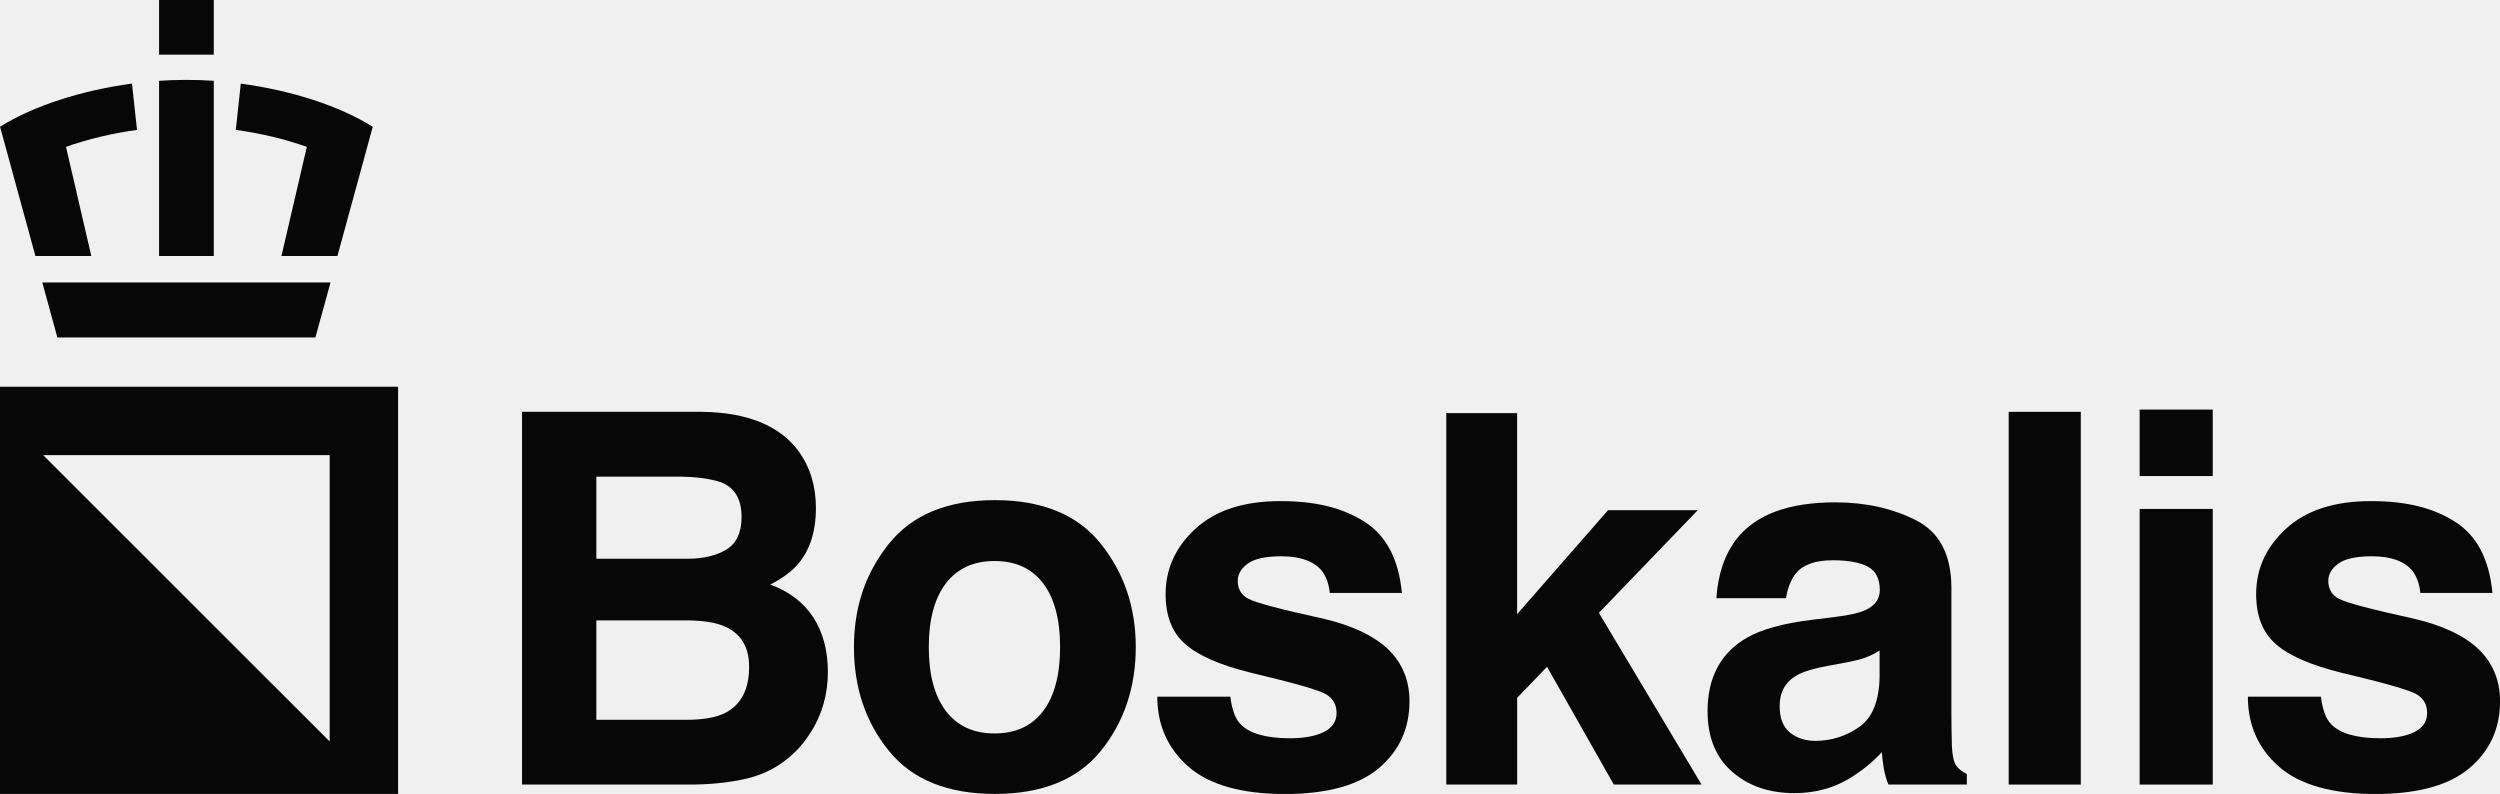
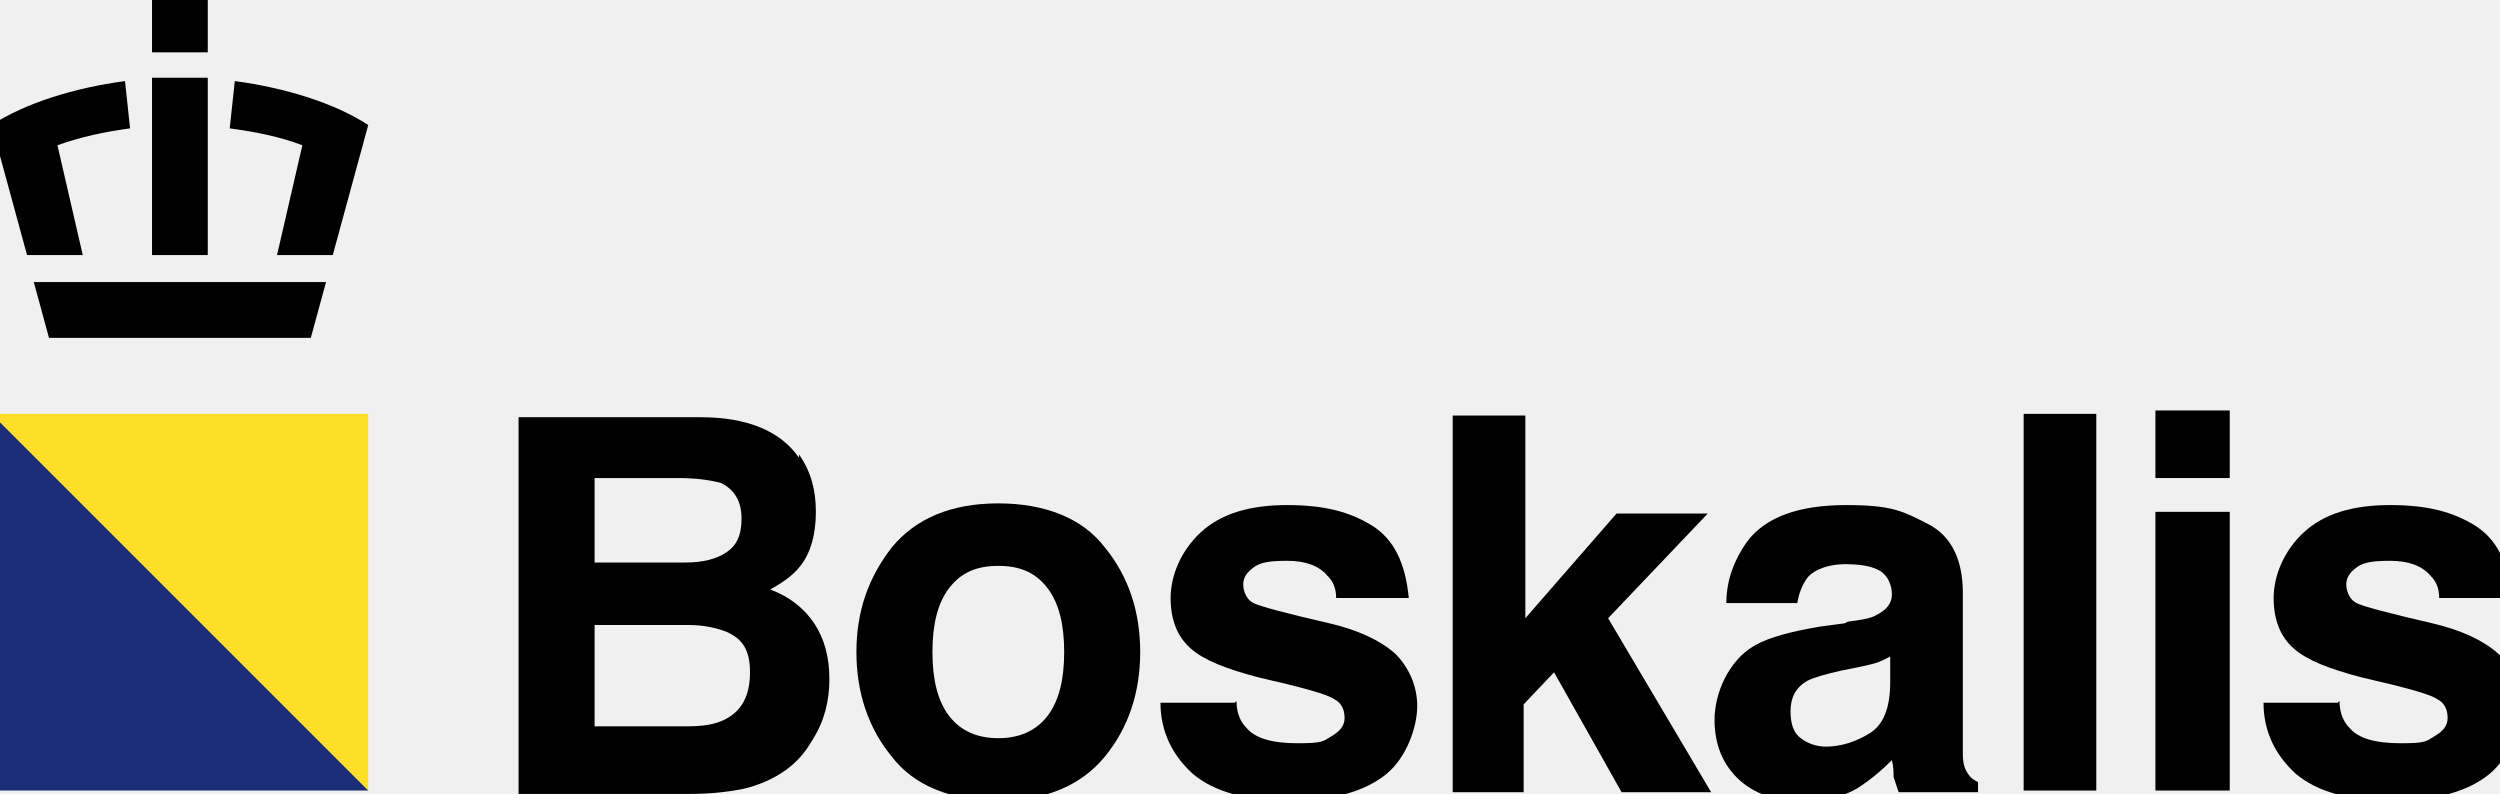
- <svg xmlns="http://www.w3.org/2000/svg" width="148" height="47" viewBox="0 0 148 47" fill="none">
-   <g clip-path="url(#clip0_3026_7705)">
-     <path d="M21.542 24.919H0.529V45.922H21.542V24.919Z" stroke="#080708" stroke-width="4.05" stroke-miterlimit="15.24" />
-     <path d="M22.071 46.451H0V24.39L22.071 46.451Z" fill="#080708" />
-     <path d="M137.398 41.236C137.487 41.994 137.685 42.533 137.984 42.852C138.515 43.42 139.499 43.705 140.933 43.705C141.775 43.705 142.445 43.579 142.942 43.331C143.439 43.082 143.685 42.706 143.685 42.209C143.685 41.712 143.486 41.367 143.086 41.115C142.686 40.864 141.197 40.438 138.622 39.829C136.767 39.368 135.461 38.796 134.703 38.108C133.944 37.431 133.564 36.452 133.564 35.173C133.564 33.667 134.158 32.373 135.344 31.29C136.529 30.207 138.198 29.666 140.349 29.666C142.5 29.666 144.052 30.074 145.339 30.887C146.624 31.7 147.364 33.105 147.553 35.103H143.285C143.225 34.554 143.07 34.12 142.819 33.8C142.348 33.222 141.548 32.932 140.417 32.932C139.486 32.932 138.824 33.079 138.429 33.366C138.033 33.654 137.835 33.994 137.835 34.384C137.835 34.873 138.044 35.228 138.465 35.448C138.884 35.678 140.37 36.073 142.921 36.63C144.622 37.03 145.896 37.635 146.744 38.443C147.581 39.261 148.003 40.284 148.003 41.511C148.003 43.127 147.401 44.447 146.195 45.47C144.988 46.493 143.125 47.005 140.606 47.005C138.086 47.005 136.136 46.464 134.909 45.381C133.682 44.298 133.073 42.917 133.073 41.241H137.4L137.398 41.236Z" fill="#080708" />
-     <path d="M126.667 30.129H130.995V46.446H126.667V30.129ZM130.995 28.183H126.667V24.247H130.995V28.183Z" fill="#080708" />
-     <path d="M123.182 46.446H118.914V24.38H123.182V46.446Z" fill="#080708" />
-     <path d="M111.269 38.513C110.997 38.683 110.722 38.822 110.442 38.926C110.165 39.031 109.783 39.128 109.296 39.217L108.325 39.397C107.415 39.557 106.761 39.753 106.365 39.98C105.693 40.37 105.355 40.974 105.355 41.793C105.355 42.523 105.562 43.048 105.97 43.373C106.381 43.697 106.881 43.859 107.47 43.859C108.404 43.859 109.262 43.59 110.047 43.051C110.832 42.512 111.24 41.529 111.272 40.103V38.516L111.269 38.513ZM108.66 36.52C109.456 36.421 110.023 36.295 110.366 36.146C110.978 35.888 111.285 35.482 111.285 34.933C111.285 34.263 111.049 33.803 110.581 33.549C110.11 33.296 109.419 33.168 108.508 33.168C107.485 33.168 106.761 33.419 106.337 33.918C106.033 34.287 105.832 34.786 105.73 35.414H101.611C101.7 33.986 102.103 32.815 102.815 31.896C103.948 30.458 105.892 29.739 108.65 29.739C110.445 29.739 112.041 30.095 113.433 30.803C114.827 31.512 115.523 32.849 115.523 34.815V42.3C115.523 42.818 115.534 43.448 115.552 44.186C115.581 44.743 115.667 45.125 115.809 45.324C115.95 45.522 116.157 45.69 116.437 45.818V46.446H111.795C111.664 46.116 111.575 45.807 111.525 45.517C111.476 45.23 111.436 44.897 111.405 44.529C110.814 45.167 110.131 45.711 109.356 46.16C108.433 46.689 107.389 46.953 106.224 46.953C104.738 46.953 103.511 46.532 102.543 45.687C101.575 44.845 101.088 43.65 101.088 42.102C101.088 40.096 101.868 38.644 103.427 37.747C104.283 37.258 105.539 36.91 107.2 36.701L108.663 36.52H108.66Z" fill="#080708" />
-     <path d="M85.619 24.456H89.813V36.358L95.195 30.204H100.504L94.654 36.282L100.732 46.446H95.538L91.584 39.473L89.816 41.309V46.446H85.621V24.456H85.619Z" fill="#080708" />
-     <path d="M72.834 41.236C72.926 41.994 73.122 42.533 73.42 42.852C73.951 43.42 74.935 43.705 76.369 43.705C77.212 43.705 77.882 43.579 78.379 43.331C78.876 43.082 79.124 42.706 79.124 42.209C79.124 41.712 78.923 41.367 78.525 41.115C78.125 40.864 76.636 40.438 74.061 39.829C72.206 39.368 70.901 38.796 70.142 38.108C69.383 37.431 69.004 36.452 69.004 35.173C69.004 33.667 69.598 32.373 70.783 31.29C71.968 30.207 73.638 29.666 75.788 29.666C77.939 29.666 79.493 30.074 80.778 30.887C82.063 31.7 82.803 33.105 82.992 35.103H78.724C78.664 34.554 78.51 34.12 78.258 33.8C77.787 33.222 76.987 32.932 75.856 32.932C74.925 32.932 74.263 33.079 73.868 33.366C73.473 33.654 73.274 33.994 73.274 34.384C73.274 34.873 73.483 35.228 73.904 35.448C74.323 35.678 75.809 36.073 78.36 36.63C80.061 37.03 81.333 37.635 82.183 38.443C83.023 39.261 83.442 40.284 83.442 41.511C83.442 43.127 82.84 44.447 81.634 45.47C80.427 46.493 78.564 47.005 76.045 47.005C73.525 47.005 71.576 46.464 70.349 45.381C69.124 44.298 68.512 42.917 68.512 41.241H72.84L72.834 41.236Z" fill="#080708" />
-     <path d="M61.756 42.091C62.426 41.204 62.758 39.944 62.758 38.309C62.758 36.675 62.423 35.417 61.756 34.535C61.086 33.654 60.128 33.212 58.88 33.212C57.632 33.212 56.672 33.654 55.997 34.535C55.322 35.417 54.984 36.675 54.984 38.309C54.984 39.944 55.322 41.204 55.997 42.091C56.672 42.978 57.632 43.42 58.88 43.42C60.128 43.42 61.086 42.978 61.756 42.091ZM65.171 44.45C63.792 46.15 61.701 47 58.896 47C56.091 47 53.998 46.15 52.621 44.45C51.243 42.75 50.554 40.705 50.554 38.312C50.554 35.919 51.243 33.921 52.621 32.195C54 30.471 56.091 29.608 58.896 29.608C61.701 29.608 63.794 30.471 65.171 32.195C66.549 33.921 67.238 35.958 67.238 38.312C67.238 40.666 66.549 42.75 65.171 44.45Z" fill="#080708" />
-     <path d="M35.303 36.73V42.611H40.661C41.619 42.611 42.364 42.481 42.898 42.222C43.864 41.743 44.348 40.825 44.348 39.468C44.348 38.32 43.88 37.532 42.94 37.101C42.417 36.863 41.682 36.737 40.734 36.727H35.3L35.303 36.73ZM35.303 28.214V33.079H40.669C41.627 33.079 42.406 32.896 43.003 32.532C43.6 32.169 43.901 31.52 43.901 30.594C43.901 29.566 43.505 28.889 42.715 28.559C42.032 28.329 41.164 28.217 40.106 28.217H35.305L35.303 28.214ZM47.289 26.731C47.967 27.67 48.304 28.792 48.304 30.1C48.304 31.407 47.964 32.529 47.281 33.348C46.899 33.808 46.339 34.227 45.599 34.606C46.724 35.017 47.574 35.665 48.15 36.552C48.723 37.438 49.011 38.519 49.011 39.784C49.011 41.05 48.684 42.264 48.027 43.302C47.608 43.99 47.087 44.57 46.462 45.038C45.758 45.577 44.926 45.949 43.968 46.145C43.011 46.346 41.969 46.446 40.85 46.446H30.904V24.38H41.572C44.264 24.419 46.172 25.204 47.291 26.729" fill="#080708" />
-     <path d="M9.417 4.783V15.156H12.656V4.783C12.12 4.747 11.581 4.729 11.044 4.729H11.026C10.49 4.729 9.953 4.749 9.417 4.783ZM9.417 3.238H12.656V0H9.417V3.238ZM22.071 7.506L22.065 7.514L19.975 15.156H16.662L18.164 8.696C16.872 8.233 15.43 7.893 13.959 7.689L14.255 4.951C17.267 5.354 20.108 6.277 22.068 7.506M2.504 16.722L3.396 19.976H18.672L19.567 16.722H2.504ZM7.813 4.951L8.111 7.689C6.641 7.893 5.199 8.233 3.907 8.696L5.406 15.156H2.096L0.005 7.511L0 7.503C1.96 6.277 4.801 5.354 7.813 4.948" fill="#080708" />
+ <svg xmlns="http://www.w3.org/2000/svg" id="Layer_1" version="1.1" viewBox="0 0 148 47">
+   <defs>
+     <style>
+       .st0 {
+         fill: #fcdf26;
+       }
+ 
+       .st1 {
+         fill: #1b2d77;
+       }
+     </style>
+   </defs>
+   <g id="layer1">
+     <g id="g3878">
+       <g id="g40">
+         <path id="path42" class="st0" d="M21.8,46.8L-.5,24.5h22.3v22.3Z" />
+       </g>
+       <g id="g44">
+         <path id="path46" class="st1" d="M21.8,46.8H-.5v-22.3l22.3,22.3Z" />
+       </g>
+       <path id="path58" d="M35.2,37v6h5.4c1,0,1.7-.1,2.3-.4,1-.5,1.5-1.4,1.5-2.8s-.5-2-1.4-2.4c-.5-.2-1.3-.4-2.2-.4h-5.5,0ZM35.2,28.4v4.9h5.4c1,0,1.8-.2,2.4-.6.6-.4.9-1,.9-2s-.4-1.7-1.2-2.1c-.7-.2-1.6-.3-2.6-.3h-4.9ZM47.3,26.9c.7,1,1,2.1,1,3.4s-.3,2.5-1,3.3c-.4.5-1,.9-1.7,1.3,1.1.4,2,1.1,2.6,2,.6.9.9,2,.9,3.3s-.3,2.5-1,3.6c-.4.7-.9,1.3-1.6,1.8-.7.5-1.6.9-2.5,1.1-1,.2-2,.3-3.2.3h-10.1v-22.3h10.8c2.7,0,4.7.8,5.8,2.4" />
+       <g id="g60">
+         <path id="path62" d="M62,42.4c.7-.9,1-2.2,1-3.8s-.3-2.9-1-3.8c-.7-.9-1.6-1.3-2.9-1.3s-2.2.4-2.9,1.3c-.7.9-1,2.2-1,3.8s.3,2.9,1,3.8c.7.9,1.7,1.3,2.9,1.3s2.2-.4,2.9-1.3M65.4,44.8c-1.4,1.7-3.5,2.6-6.3,2.6s-5-.9-6.3-2.6c-1.4-1.7-2.1-3.8-2.1-6.2s.7-4.4,2.1-6.2c1.4-1.7,3.5-2.6,6.3-2.6s5,.9,6.3,2.6c1.4,1.7,2.1,3.8,2.1,6.2s-.7,4.5-2.1,6.2" />
+       </g>
+       <g id="g64">
+         <path id="path66" d="M73.2,41.5c0,.8.3,1.3.6,1.6.5.6,1.5.9,3,.9s1.5-.1,2-.4.8-.6.8-1.1-.2-.9-.6-1.1c-.4-.3-1.9-.7-4.5-1.3-1.9-.5-3.2-1-4-1.7-.8-.7-1.2-1.7-1.2-3s.6-2.8,1.8-3.9c1.2-1.1,2.9-1.6,5.1-1.6s3.7.4,5,1.2c1.3.8,2,2.2,2.2,4.3h-4.3c0-.6-.2-1-.5-1.3-.5-.6-1.3-.9-2.4-.9s-1.6.1-2,.4c-.4.3-.6.6-.6,1s.2.9.6,1.1c.4.2,1.9.6,4.5,1.2,1.7.4,3,1,3.9,1.8.8.8,1.3,1.9,1.3,3.1s-.6,3-1.8,4c-1.2,1-3.1,1.6-5.7,1.6s-4.5-.5-5.8-1.6c-1.2-1.1-1.9-2.5-1.9-4.2h4.4Z" />
+       </g>
+       <g id="g68">
+         <path id="path70" d="M86.1,24.6h4.2v12l5.4-6.2h5.4l-5.9,6.2,6.1,10.3h-5.3l-4-7.1-1.8,1.9v5.2h-4.2v-22.3Z" />
+       </g>
+       <g id="g72">
+         <path id="path74" d="M112,38.8c-.3.2-.6.3-.8.4-.3.1-.7.2-1.2.3l-1,.2c-.9.2-1.6.4-2,.6-.7.4-1,1-1,1.8s.2,1.3.6,1.6c.4.3.9.5,1.5.5.9,0,1.8-.3,2.6-.8.8-.5,1.2-1.5,1.2-3v-1.6ZM109.4,36.8c.8-.1,1.4-.2,1.7-.4.6-.3.9-.7.9-1.2s-.2-1.1-.7-1.4c-.5-.3-1.2-.4-2.1-.4s-1.8.3-2.2.8c-.3.4-.5.9-.6,1.5h-4.2c0-1.4.5-2.6,1.2-3.6,1.1-1.5,3.1-2.2,5.9-2.2s3.4.4,4.8,1.1c1.4.7,2.1,2.1,2.1,4.1v7.6c0,.5,0,1.2,0,1.9,0,.6.1.9.3,1.2s.4.4.6.5v.6h-4.7c-.1-.3-.2-.6-.3-.9,0-.3,0-.6-.1-1-.6.6-1.3,1.2-2.1,1.7-.9.5-2,.8-3.2.8s-2.7-.4-3.7-1.3c-1-.9-1.5-2.1-1.5-3.6s.8-3.5,2.4-4.4c.9-.5,2.1-.8,3.8-1.1,0,0,1.5-.2,1.5-.2Z" />
+       </g>
+       <path id="path76" d="M124.1,46.8h-4.3v-22.3h4.3v22.3Z" />
+       <path id="path78" d="M127.6,30.3h4.4v16.5h-4.4v-16.5ZM132,28.3h-4.4v-4h4.4v4Z" />
+       <g id="g80">
+         <path id="path82" d="M138.5,41.5c0,.8.3,1.3.6,1.6.5.6,1.5.9,3,.9s1.5-.1,2-.4c.5-.3.8-.6.8-1.1s-.2-.9-.6-1.1c-.4-.3-1.9-.7-4.5-1.3-1.9-.5-3.2-1-4-1.7-.8-.7-1.2-1.7-1.2-3s.6-2.8,1.8-3.9c1.2-1.1,2.9-1.6,5.1-1.6s3.7.4,5,1.2c1.3.8,2,2.2,2.2,4.3h-4.3c0-.6-.2-1-.5-1.3-.5-.6-1.3-.9-2.4-.9s-1.6.1-2,.4-.6.6-.6,1,.2.9.6,1.1c.4.2,1.9.6,4.5,1.2,1.7.4,3,1,3.9,1.8.8.8,1.3,1.9,1.3,3.1s-.6,3-1.8,4c-1.2,1-3.1,1.6-5.7,1.6s-4.5-.5-5.8-1.6c-1.2-1.1-1.9-2.5-1.9-4.2h4.4Z" />
+       </g>
+       <g id="g168">
+         <path id="path170" d="M9,4.6v10.5h3.3V4.6c-.5,0-1.1,0-1.6,0h0c-.5,0-1.1,0-1.6,0M9,3.1h3.3V-.2h-3.3v3.3ZM21.8,7.4h0s-2.1,7.7-2.1,7.7h-3.3l1.5-6.5c-1.3-.5-2.8-.8-4.3-1l.3-2.8c3,.4,5.9,1.3,7.9,2.6M2,16.7l.9,3.3h15.5l.9-3.3s-17.3,0-17.3,0ZM7.4,4.8l.3,2.8c-1.5.2-2.9.5-4.3,1l1.5,6.5H1.6L-.5,7.4h0c2-1.3,4.9-2.2,7.9-2.6" />
+       </g>
+     </g>
  </g>
-   <defs>
-     <clipPath id="clip0_3026_7705">
-       <rect width="148" height="47" fill="white" />
-     </clipPath>
-   </defs>
</svg>
